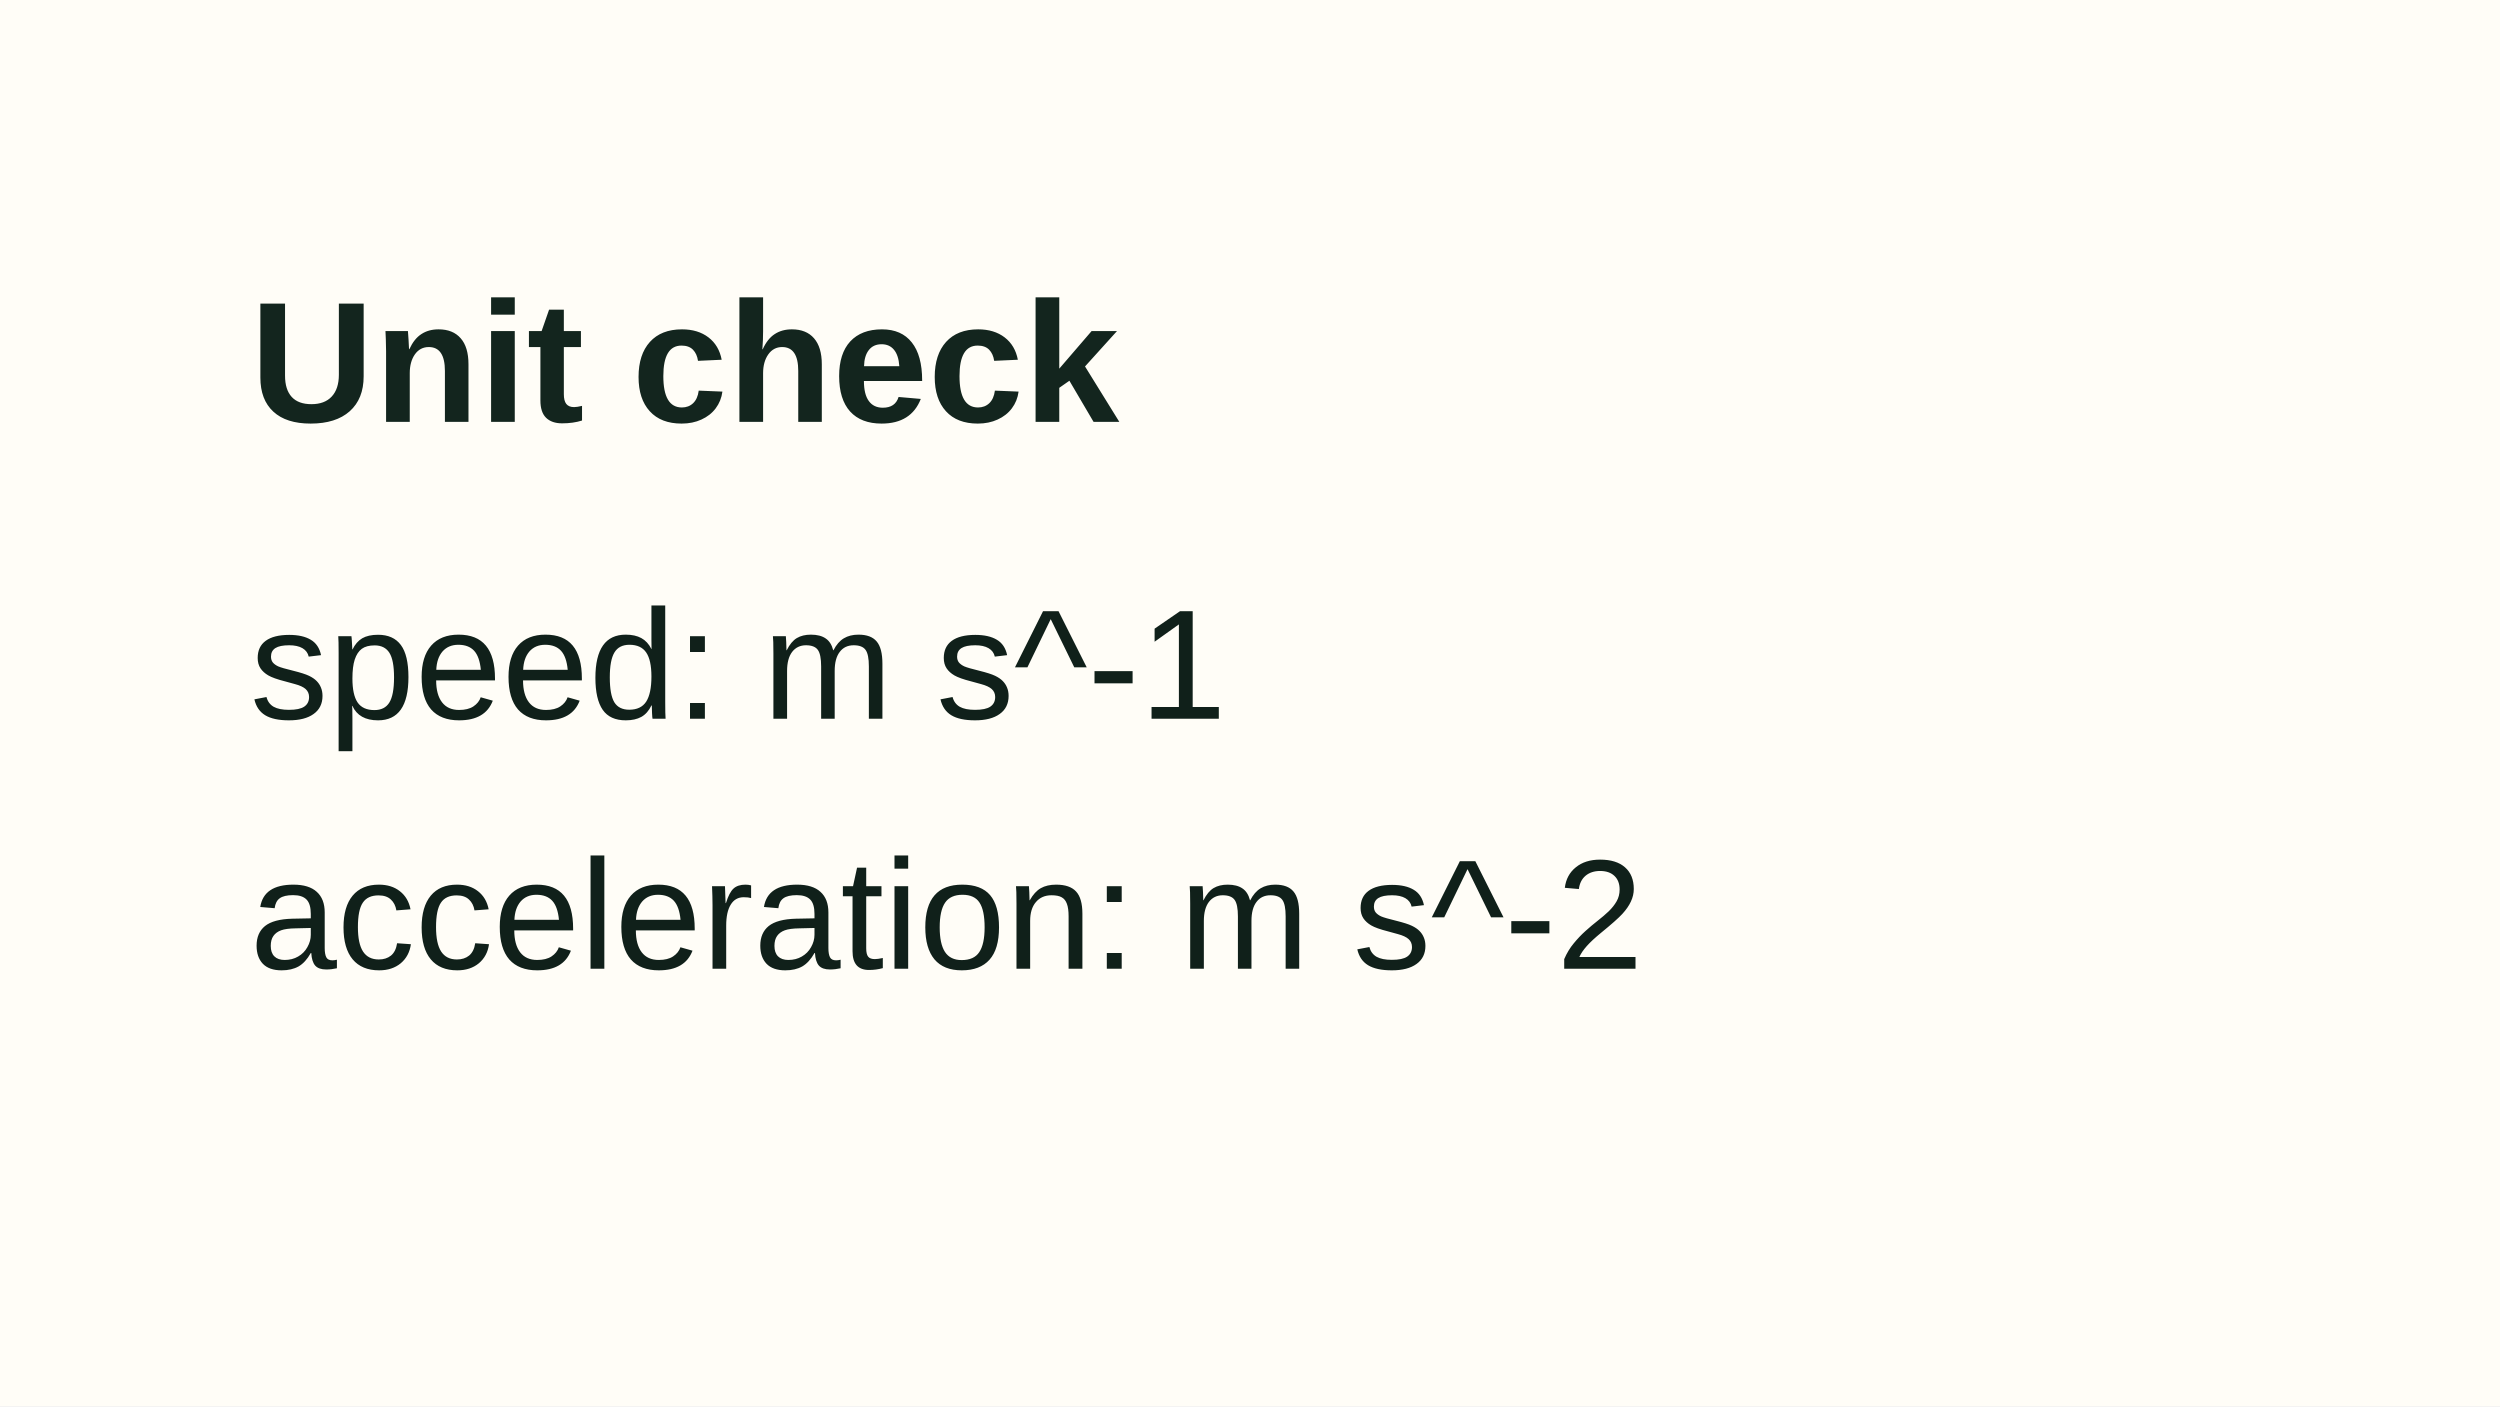
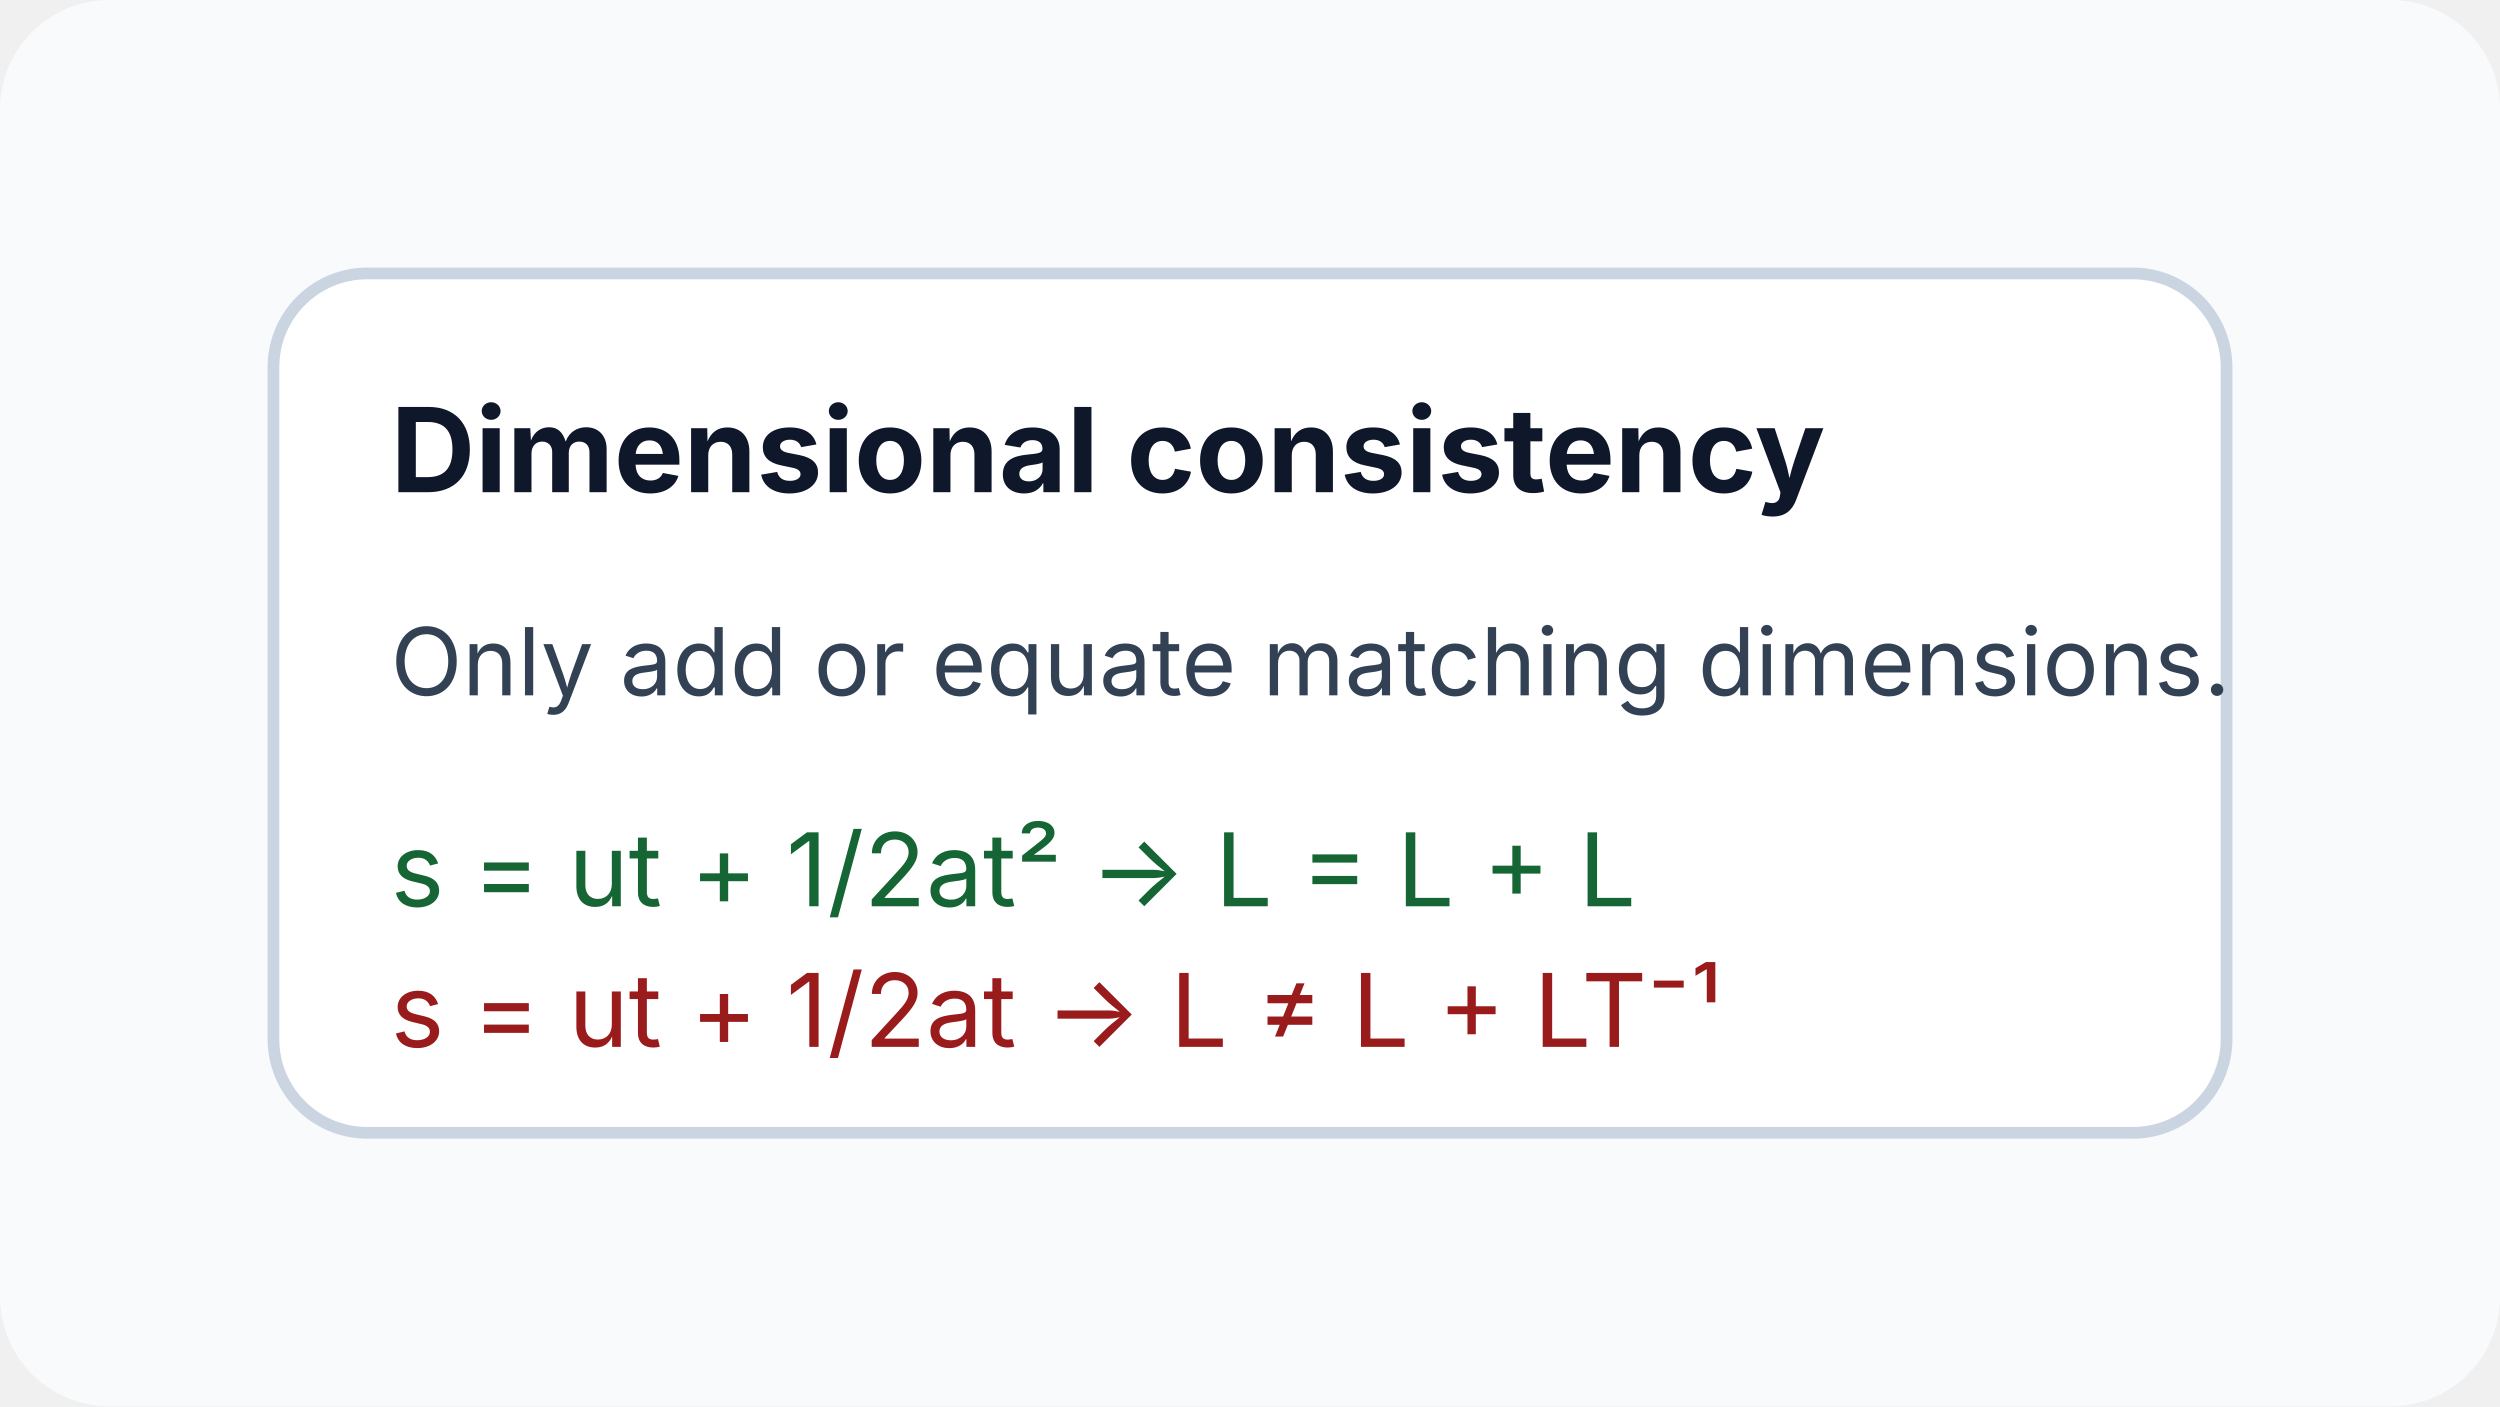
- <svg xmlns="http://www.w3.org/2000/svg" viewBox="0 0 320 180" role="img" aria-label="Unit consistency fallback">
-   <rect width="320" height="180" fill="#fffdf7" />
-   <text x="32" y="54" fill="#13251e" font-family="Arial, sans-serif" font-size="22" font-weight="700">Unit check</text>
-   <text x="32" y="92" fill="#10201a" font-family="Arial, sans-serif" font-size="20">speed: m s^-1</text>
-   <text x="32" y="124" fill="#10201a" font-family="Arial, sans-serif" font-size="20">acceleration: m s^-2</text>
+ <svg xmlns="http://www.w3.org/2000/svg" viewBox="0 0 640 360" role="img" aria-labelledby="title desc">
+   <rect width="640" height="360" rx="28" fill="#f8fafc" />
+   <rect x="70" y="70" width="500" height="220" rx="24" fill="#ffffff" stroke="#cbd5e1" stroke-width="3" />
+   <text x="100" y="126" fill="#0f172a" font-family="Inter, Arial, sans-serif" font-size="30" font-weight="700">Dimensional consistency</text>
+   <text x="100" y="178" fill="#334155" font-family="Inter, Arial, sans-serif" font-size="24">Only add or equate matching dimensions.</text>
+   <text x="100" y="232" fill="#166534" font-family="Inter, Arial, sans-serif" font-size="26">s = ut + 1/2at²  →  L = L + L</text>
+   <text x="100" y="268" fill="#991b1b" font-family="Inter, Arial, sans-serif" font-size="26">s = ut + 1/2at   →  L ≠ L + LT⁻¹</text>
</svg>
